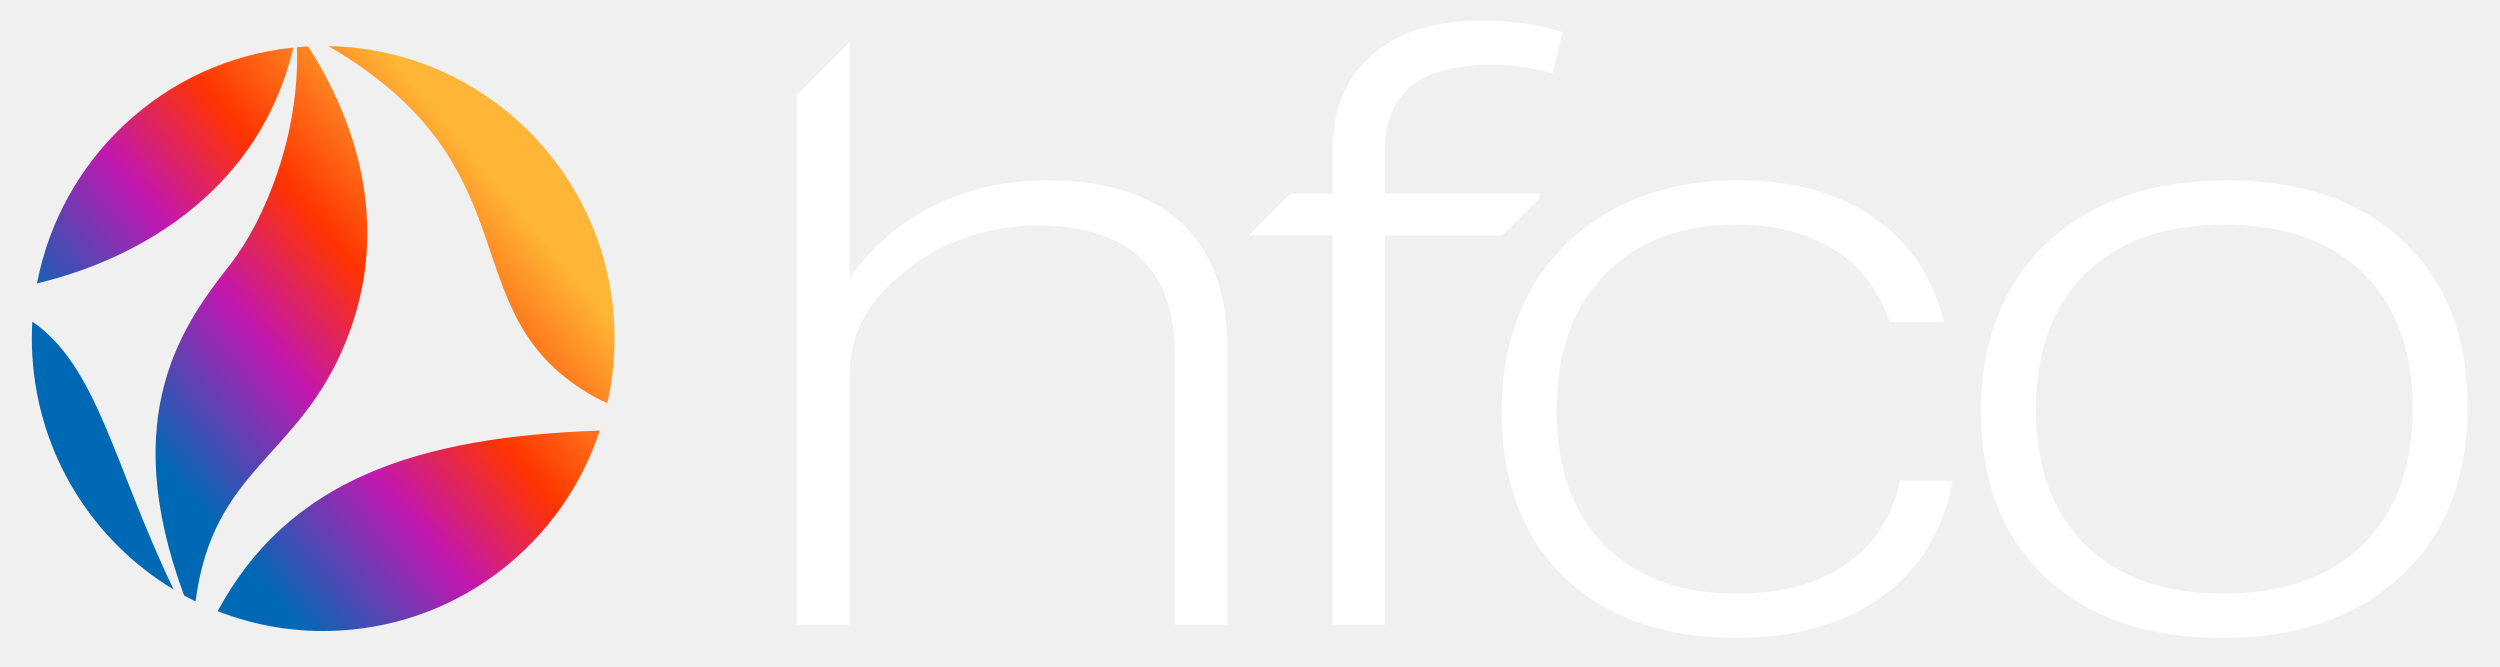
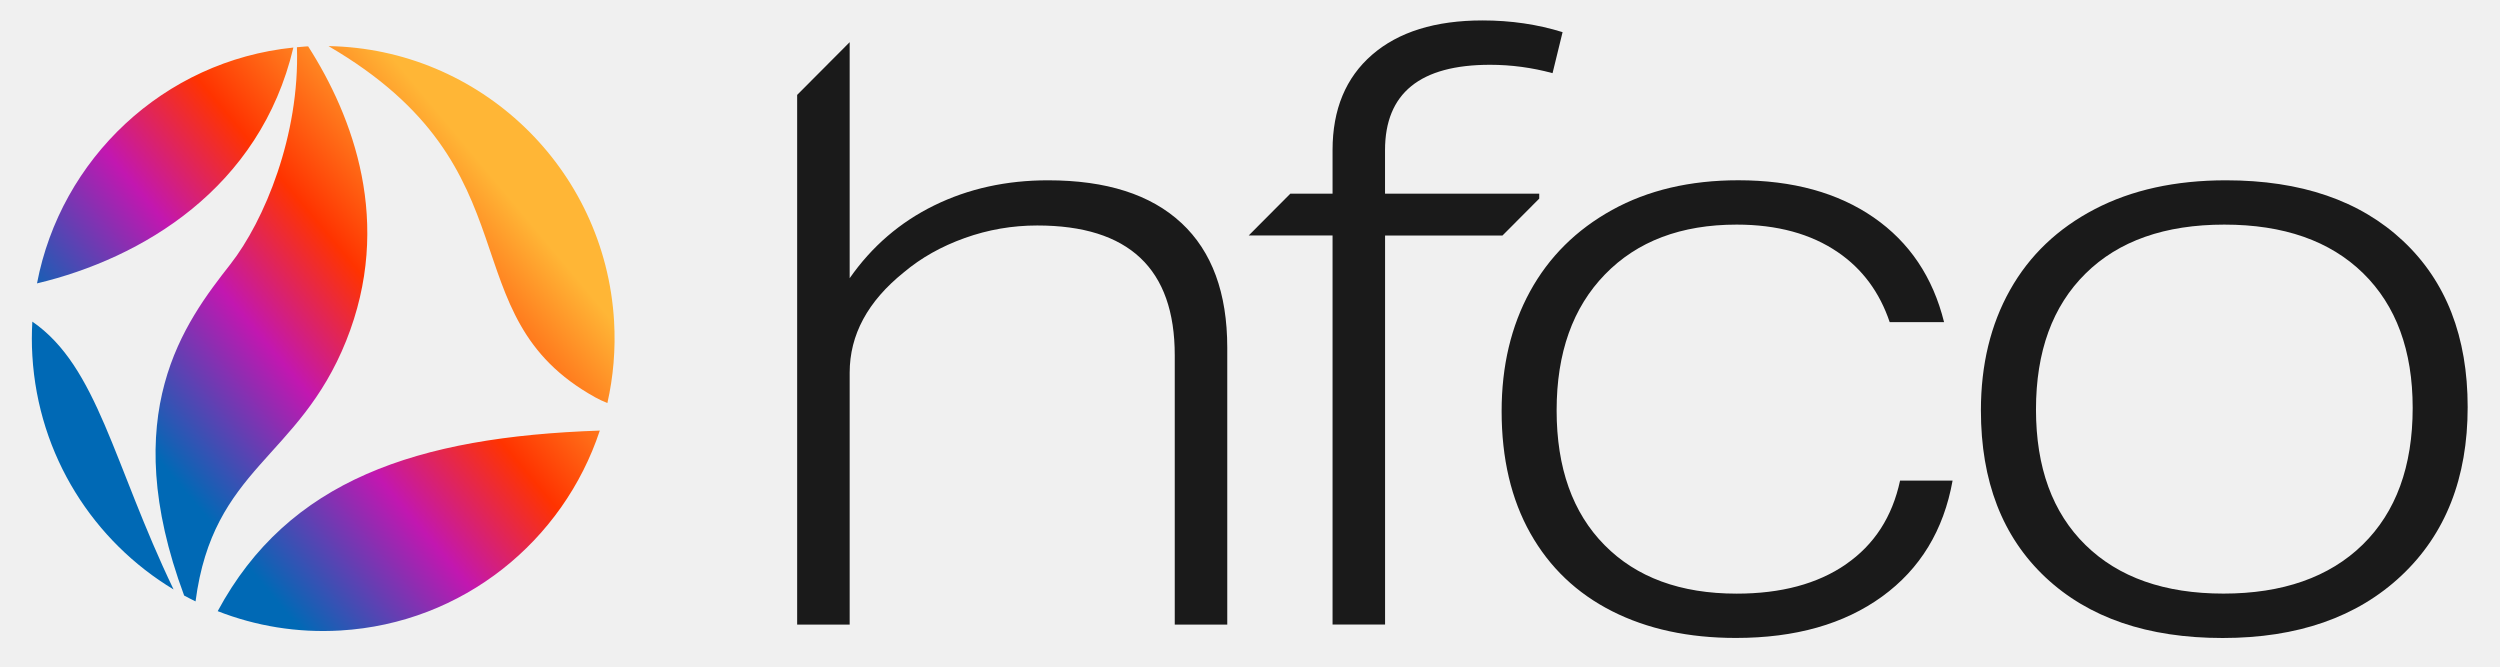
<svg xmlns="http://www.w3.org/2000/svg" width="180" height="48" viewBox="0 0 180 48" fill="none">
  <g clip-path="url(#clip0_1042_18316)">
-     <path d="M177.672 29.308C177.672 34.409 176.081 38.456 172.9 41.446C169.719 44.439 165.428 45.936 160.028 45.936C154.628 45.936 150.375 44.48 147.275 41.569C144.175 38.657 142.625 34.651 142.625 29.55C142.625 26.256 143.325 23.366 144.725 20.875C146.125 18.384 148.156 16.449 150.816 15.062C153.475 13.675 156.625 12.982 160.269 12.982C165.669 12.982 169.919 14.438 173.022 17.349C176.122 20.26 177.672 24.248 177.672 29.308ZM173.713 29.368C173.713 25.233 172.522 21.998 170.141 19.667C167.759 17.34 164.428 16.172 160.15 16.172C155.872 16.172 152.537 17.346 150.159 19.696C147.778 22.046 146.591 25.308 146.591 29.484C146.591 33.66 147.781 36.916 150.159 39.244C152.541 41.575 155.85 42.739 160.091 42.739C164.331 42.739 167.712 41.566 170.112 39.216C172.513 36.866 173.713 33.581 173.713 29.365V29.368Z" fill="white" />
-     <path d="M110.825 14.296V13.945H99.722V10.811C99.722 6.714 102.244 4.665 107.284 4.665C108.803 4.665 110.303 4.866 111.784 5.267L112.506 2.315C110.706 1.754 108.784 1.471 106.744 1.471C103.344 1.471 100.694 2.296 98.794 3.94C96.894 5.587 95.944 7.878 95.944 10.808V13.942H92.906L89.906 16.954H95.944V44.966H99.725V16.957H108.178L110.828 14.296H110.825Z" fill="white" />
-     <path d="M85.057 16.053C82.857 14.005 79.657 12.982 75.457 12.982C72.457 12.982 69.726 13.584 67.266 14.789C64.807 15.994 62.776 17.741 61.176 20.031V3.037L57.395 6.833V44.969H61.176V26.836C61.176 24.107 62.476 21.697 65.076 19.608C66.316 18.563 67.776 17.741 69.457 17.139C71.138 16.537 72.879 16.235 74.679 16.235C81.279 16.235 84.582 19.347 84.582 25.575V44.972H88.363V25.032C88.363 21.095 87.263 18.105 85.063 16.056L85.057 16.053Z" fill="white" />
-     <path d="M132.902 40.634C130.861 42.039 128.239 42.742 125.039 42.742C120.998 42.742 117.827 41.578 115.527 39.247C113.227 36.919 112.077 33.685 112.077 29.547C112.077 25.409 113.236 22.146 115.558 19.758C117.877 17.368 121.039 16.172 125.039 16.172C127.958 16.172 130.389 16.834 132.33 18.162C134.098 19.369 135.336 21.051 136.058 23.194H139.973C139.17 19.956 137.483 17.443 134.911 15.661C132.33 13.876 129.08 12.979 125.161 12.979C121.68 12.979 118.648 13.694 116.07 15.118C113.489 16.546 111.52 18.503 110.158 20.991C108.798 23.482 108.117 26.353 108.117 29.606C108.117 33.02 108.808 35.953 110.189 38.403C111.57 40.853 113.53 42.72 116.07 44.006C118.611 45.292 121.58 45.932 124.983 45.932C129.264 45.932 132.773 44.938 135.514 42.949C138.255 40.96 139.945 38.18 140.586 34.604H136.805C136.245 37.214 134.945 39.222 132.905 40.627L132.902 40.634Z" fill="white" />
+     <path d="M177.672 29.308C177.672 34.409 176.081 38.456 172.9 41.446C169.719 44.439 165.428 45.936 160.028 45.936C154.628 45.936 150.375 44.48 147.275 41.569C144.175 38.657 142.625 34.651 142.625 29.55C142.625 26.256 143.325 23.366 144.725 20.875C146.125 18.384 148.156 16.449 150.816 15.062C153.475 13.675 156.625 12.982 160.269 12.982C165.669 12.982 169.919 14.438 173.022 17.349C176.122 20.26 177.672 24.248 177.672 29.308ZM173.713 29.368C173.713 25.233 172.522 21.998 170.141 19.667C167.759 17.34 164.428 16.172 160.15 16.172C155.872 16.172 152.537 17.346 150.159 19.696C147.778 22.046 146.591 25.308 146.591 29.484C146.591 33.66 147.781 36.916 150.159 39.244C152.541 41.575 155.85 42.739 160.091 42.739C164.331 42.739 167.712 41.566 170.112 39.216C172.513 36.866 173.713 33.581 173.713 29.365V29.368Z" fill="#1a1a1a" />
+     <path d="M110.825 14.296V13.945H99.722V10.811C99.722 6.714 102.244 4.665 107.284 4.665C108.803 4.665 110.303 4.866 111.784 5.267L112.506 2.315C110.706 1.754 108.784 1.471 106.744 1.471C103.344 1.471 100.694 2.296 98.794 3.94C96.894 5.587 95.944 7.878 95.944 10.808V13.942H92.906L89.906 16.954H95.944V44.966H99.725V16.957H108.178L110.828 14.296H110.825Z" fill="#1a1a1a" />
+     <path d="M85.057 16.053C82.857 14.005 79.657 12.982 75.457 12.982C72.457 12.982 69.726 13.584 67.266 14.789C64.807 15.994 62.776 17.741 61.176 20.031V3.037L57.395 6.833V44.969H61.176V26.836C61.176 24.107 62.476 21.697 65.076 19.608C66.316 18.563 67.776 17.741 69.457 17.139C71.138 16.537 72.879 16.235 74.679 16.235C81.279 16.235 84.582 19.347 84.582 25.575V44.972H88.363V25.032C88.363 21.095 87.263 18.105 85.063 16.056L85.057 16.053Z" fill="#1a1a1a" />
+     <path d="M132.902 40.634C130.861 42.039 128.239 42.742 125.039 42.742C120.998 42.742 117.827 41.578 115.527 39.247C113.227 36.919 112.077 33.685 112.077 29.547C112.077 25.409 113.236 22.146 115.558 19.758C117.877 17.368 121.039 16.172 125.039 16.172C127.958 16.172 130.389 16.834 132.33 18.162C134.098 19.369 135.336 21.051 136.058 23.194H139.973C139.17 19.956 137.483 17.443 134.911 15.661C132.33 13.876 129.08 12.979 125.161 12.979C121.68 12.979 118.648 13.694 116.07 15.118C113.489 16.546 111.52 18.503 110.158 20.991C108.798 23.482 108.117 26.353 108.117 29.606C108.117 33.02 108.808 35.953 110.189 38.403C111.57 40.853 113.53 42.72 116.07 44.006C118.611 45.292 121.58 45.932 124.983 45.932C129.264 45.932 132.773 44.938 135.514 42.949C138.255 40.96 139.945 38.18 140.586 34.604H136.805C136.245 37.214 134.945 39.222 132.905 40.627L132.902 40.634Z" fill="#1a1a1a" />
    <path d="M21.382 3.401C21.601 3.382 21.817 3.357 22.036 3.344C22.086 3.344 22.136 3.344 22.186 3.338C25.404 8.364 28.336 16.047 24.917 24.555C21.498 33.06 15.339 33.644 14.079 43.3C13.801 43.166 13.529 43.024 13.257 42.877C8.376 29.738 13.286 23.241 16.589 19.024C19.039 15.893 21.592 9.722 21.379 3.401H21.382ZM21.123 3.423C11.764 4.383 4.37 11.445 2.664 20.405C10.217 18.604 18.723 13.569 21.123 3.423ZM42.857 28.609C43.132 28.762 43.426 28.894 43.732 29.017C44.157 27.131 44.332 25.158 44.214 23.131C43.564 12.063 34.511 3.504 23.651 3.319C38.901 12.21 32.129 22.667 42.861 28.609H42.857ZM2.329 23.159C2.282 23.965 2.279 24.784 2.329 25.609C2.754 32.828 6.754 38.983 12.498 42.441C8.148 33.383 7.039 26.406 2.332 23.159H2.329ZM15.673 44.003C18.401 45.07 21.392 45.581 24.507 45.396C33.332 44.875 40.557 38.943 43.186 31.002C29.986 31.451 20.754 34.573 15.676 44L15.673 44.003Z" fill="url(#paint0_linear_1042_18316)" />
  </g>
  <defs>
    <linearGradient id="paint0_linear_1042_18316" x1="7.198" y1="37.907" x2="39.446" y2="10.957" gradientUnits="userSpaceOnUse">
      <stop offset="0.15" stop-color="#0069B5" />
      <stop offset="0.42" stop-color="#C217B0" />
      <stop offset="0.62" stop-color="#FF3300" />
      <stop offset="0.9" stop-color="#FFB636" />
    </linearGradient>
    <clipPath id="clip0_1042_18316">
-       <rect width="180" height="48" fill="white" />
+       <rect width="180" height="48" fill="#1a1a1a" />
    </clipPath>
  </defs>
</svg>
